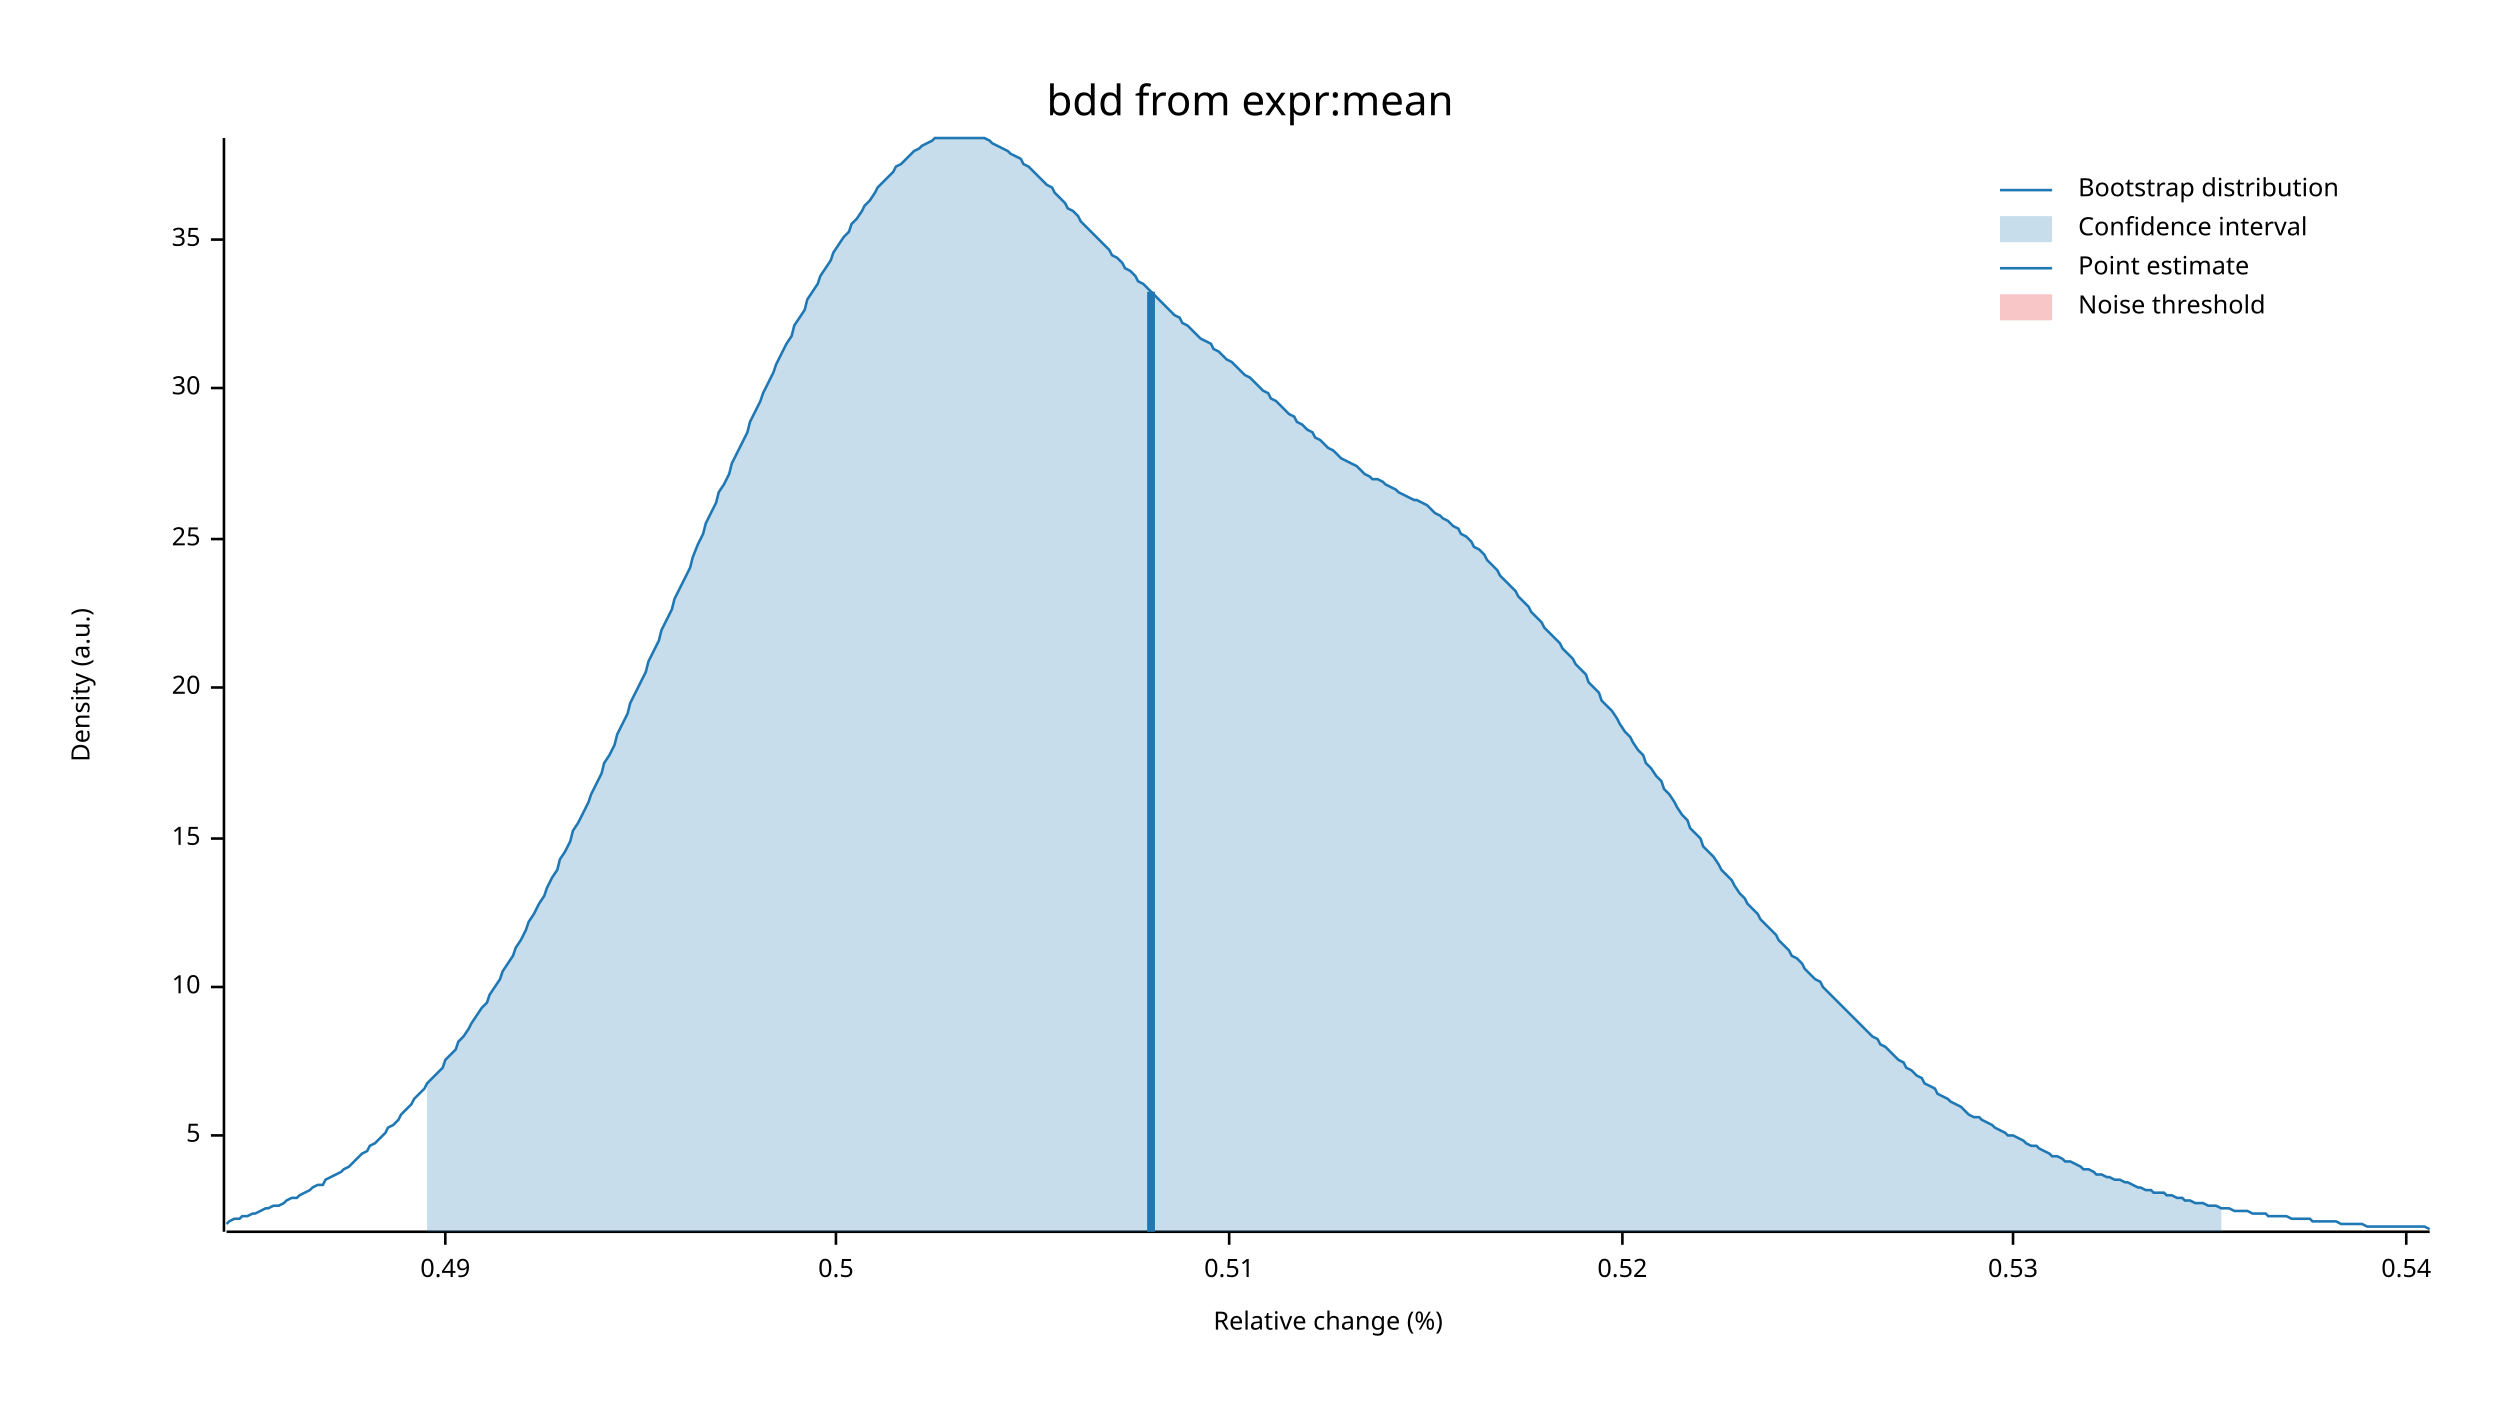
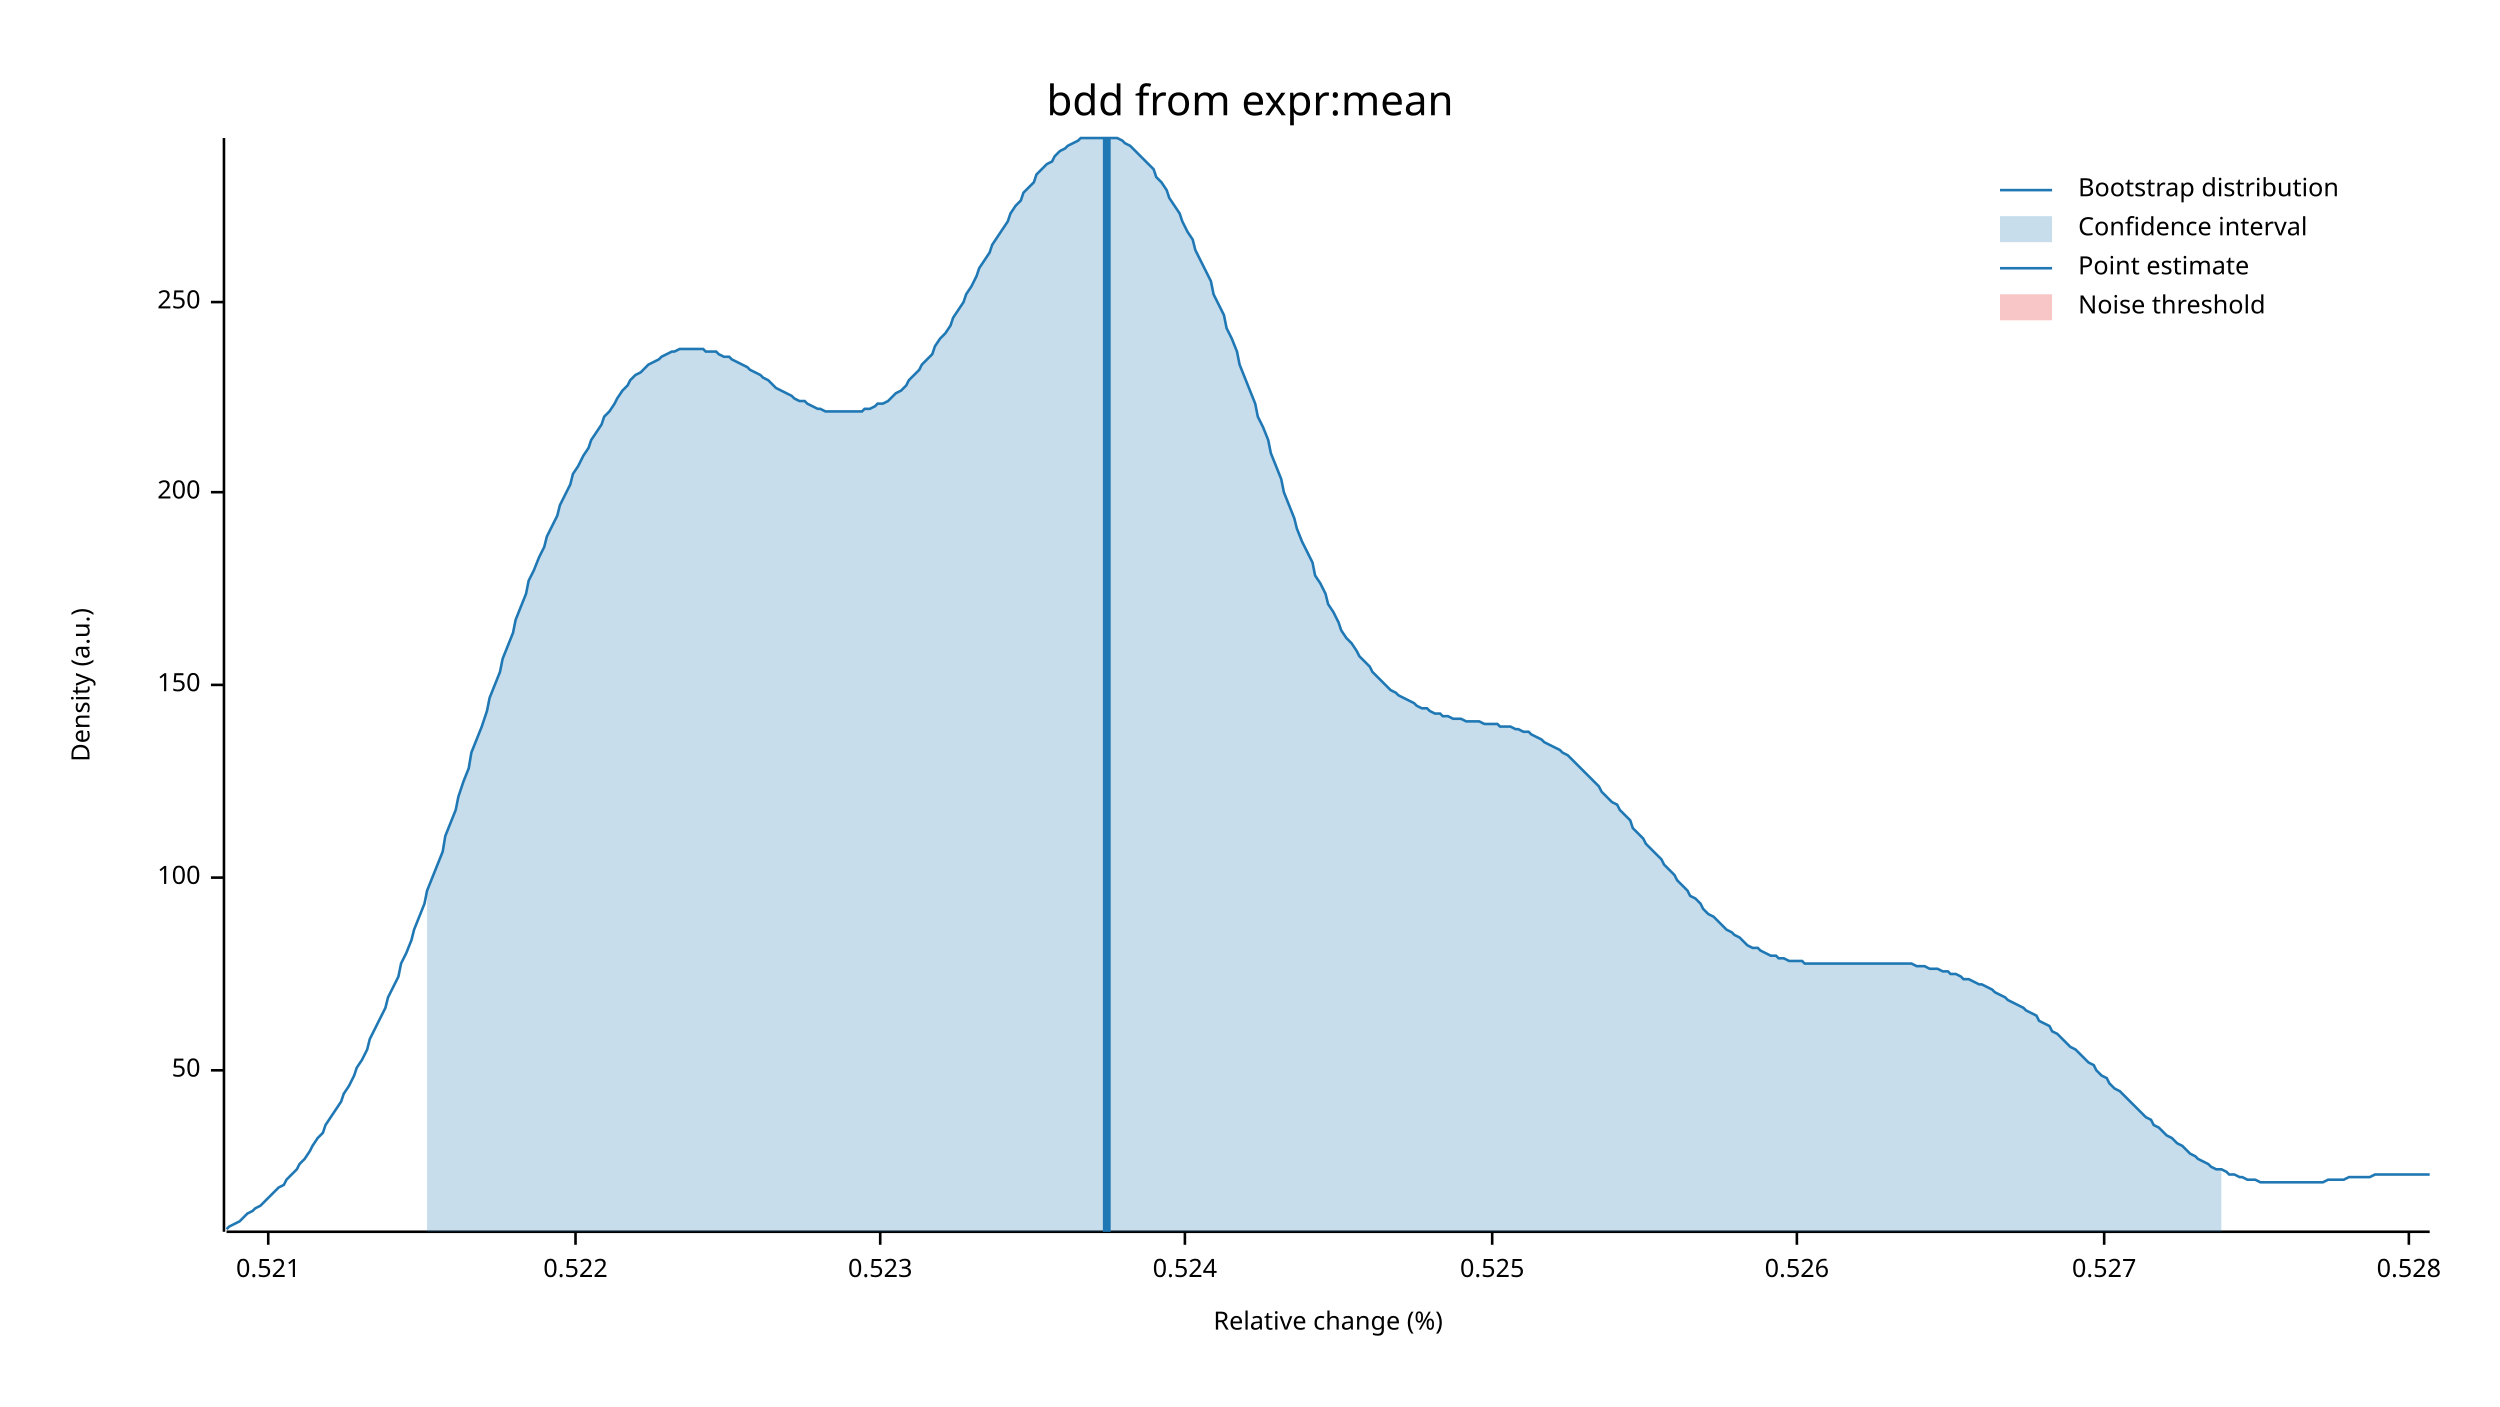
<svg xmlns="http://www.w3.org/2000/svg" width="960" height="540" viewBox="0 0 960 540">
  <text x="480" y="32" dy="0.76em" text-anchor="middle" font-family="sans-serif" font-size="16.129" opacity="1" fill="#000000">
bdd from expr:mean
</text>
  <text x="27" y="263" dy="0.76em" text-anchor="middle" font-family="sans-serif" font-size="9.677" opacity="1" fill="#000000" transform="rotate(270, 27, 263)">
Density (a.u.)
</text>
  <text x="510" y="513" dy="-0.5ex" text-anchor="middle" font-family="sans-serif" font-size="9.677" opacity="1" fill="#000000">
Relative change (%)
</text>
  <polyline fill="none" opacity="1" stroke="#000000" stroke-width="1" points="86,53 86,473 " />
-   <text x="77" y="436" dy="0.5ex" text-anchor="end" font-family="sans-serif" font-size="9.677" opacity="1" fill="#000000">
- 5
+   <text x="77" y="411" dy="0.5ex" text-anchor="end" font-family="sans-serif" font-size="9.677" opacity="1" fill="#000000">
+ 50
</text>
-   <polyline fill="none" opacity="1" stroke="#000000" stroke-width="1" points="81,436 86,436 " />
-   <text x="77" y="379" dy="0.5ex" text-anchor="end" font-family="sans-serif" font-size="9.677" opacity="1" fill="#000000">
- 10
+   <polyline fill="none" opacity="1" stroke="#000000" stroke-width="1" points="81,411 86,411 " />
+   <text x="77" y="337" dy="0.5ex" text-anchor="end" font-family="sans-serif" font-size="9.677" opacity="1" fill="#000000">
+ 100
</text>
-   <polyline fill="none" opacity="1" stroke="#000000" stroke-width="1" points="81,379 86,379 " />
-   <text x="77" y="322" dy="0.5ex" text-anchor="end" font-family="sans-serif" font-size="9.677" opacity="1" fill="#000000">
- 15
+   <polyline fill="none" opacity="1" stroke="#000000" stroke-width="1" points="81,337 86,337 " />
+   <text x="77" y="263" dy="0.5ex" text-anchor="end" font-family="sans-serif" font-size="9.677" opacity="1" fill="#000000">
+ 150
</text>
-   <polyline fill="none" opacity="1" stroke="#000000" stroke-width="1" points="81,322 86,322 " />
-   <text x="77" y="264" dy="0.5ex" text-anchor="end" font-family="sans-serif" font-size="9.677" opacity="1" fill="#000000">
- 20
+   <polyline fill="none" opacity="1" stroke="#000000" stroke-width="1" points="81,263 86,263 " />
+   <text x="77" y="189" dy="0.5ex" text-anchor="end" font-family="sans-serif" font-size="9.677" opacity="1" fill="#000000">
+ 200
</text>
-   <polyline fill="none" opacity="1" stroke="#000000" stroke-width="1" points="81,264 86,264 " />
-   <text x="77" y="207" dy="0.5ex" text-anchor="end" font-family="sans-serif" font-size="9.677" opacity="1" fill="#000000">
- 25
+   <polyline fill="none" opacity="1" stroke="#000000" stroke-width="1" points="81,189 86,189 " />
+   <text x="77" y="116" dy="0.5ex" text-anchor="end" font-family="sans-serif" font-size="9.677" opacity="1" fill="#000000">
+ 250
</text>
-   <polyline fill="none" opacity="1" stroke="#000000" stroke-width="1" points="81,207 86,207 " />
-   <text x="77" y="149" dy="0.5ex" text-anchor="end" font-family="sans-serif" font-size="9.677" opacity="1" fill="#000000">
- 30
+   <polyline fill="none" opacity="1" stroke="#000000" stroke-width="1" points="81,116 86,116 " />
+   <polyline fill="none" opacity="1" stroke="#000000" stroke-width="1" points="87,473 933,473 " />
+   <text x="103" y="483" dy="0.76em" text-anchor="middle" font-family="sans-serif" font-size="9.677" opacity="1" fill="#000000">
+ 0.521
</text>
-   <polyline fill="none" opacity="1" stroke="#000000" stroke-width="1" points="81,149 86,149 " />
-   <text x="77" y="92" dy="0.5ex" text-anchor="end" font-family="sans-serif" font-size="9.677" opacity="1" fill="#000000">
- 35
+   <polyline fill="none" opacity="1" stroke="#000000" stroke-width="1" points="103,473 103,478 " />
+   <text x="221" y="483" dy="0.76em" text-anchor="middle" font-family="sans-serif" font-size="9.677" opacity="1" fill="#000000">
+ 0.522
</text>
-   <polyline fill="none" opacity="1" stroke="#000000" stroke-width="1" points="81,92 86,92 " />
-   <polyline fill="none" opacity="1" stroke="#000000" stroke-width="1" points="87,473 933,473 " />
-   <text x="171" y="483" dy="0.76em" text-anchor="middle" font-family="sans-serif" font-size="9.677" opacity="1" fill="#000000">
- 0.49
+   <polyline fill="none" opacity="1" stroke="#000000" stroke-width="1" points="221,473 221,478 " />
+   <text x="338" y="483" dy="0.76em" text-anchor="middle" font-family="sans-serif" font-size="9.677" opacity="1" fill="#000000">
+ 0.523
</text>
-   <polyline fill="none" opacity="1" stroke="#000000" stroke-width="1" points="171,473 171,478 " />
-   <text x="321" y="483" dy="0.76em" text-anchor="middle" font-family="sans-serif" font-size="9.677" opacity="1" fill="#000000">
- 0.5
+   <polyline fill="none" opacity="1" stroke="#000000" stroke-width="1" points="338,473 338,478 " />
+   <text x="455" y="483" dy="0.76em" text-anchor="middle" font-family="sans-serif" font-size="9.677" opacity="1" fill="#000000">
+ 0.524
</text>
-   <polyline fill="none" opacity="1" stroke="#000000" stroke-width="1" points="321,473 321,478 " />
-   <text x="472" y="483" dy="0.76em" text-anchor="middle" font-family="sans-serif" font-size="9.677" opacity="1" fill="#000000">
- 0.51
+   <polyline fill="none" opacity="1" stroke="#000000" stroke-width="1" points="455,473 455,478 " />
+   <text x="573" y="483" dy="0.76em" text-anchor="middle" font-family="sans-serif" font-size="9.677" opacity="1" fill="#000000">
+ 0.525
</text>
-   <polyline fill="none" opacity="1" stroke="#000000" stroke-width="1" points="472,473 472,478 " />
-   <text x="623" y="483" dy="0.76em" text-anchor="middle" font-family="sans-serif" font-size="9.677" opacity="1" fill="#000000">
- 0.52
+   <polyline fill="none" opacity="1" stroke="#000000" stroke-width="1" points="573,473 573,478 " />
+   <text x="690" y="483" dy="0.76em" text-anchor="middle" font-family="sans-serif" font-size="9.677" opacity="1" fill="#000000">
+ 0.526
</text>
-   <polyline fill="none" opacity="1" stroke="#000000" stroke-width="1" points="623,473 623,478 " />
-   <text x="773" y="483" dy="0.76em" text-anchor="middle" font-family="sans-serif" font-size="9.677" opacity="1" fill="#000000">
- 0.53
+   <polyline fill="none" opacity="1" stroke="#000000" stroke-width="1" points="690,473 690,478 " />
+   <text x="808" y="483" dy="0.76em" text-anchor="middle" font-family="sans-serif" font-size="9.677" opacity="1" fill="#000000">
+ 0.527
</text>
-   <polyline fill="none" opacity="1" stroke="#000000" stroke-width="1" points="773,473 773,478 " />
-   <text x="924" y="483" dy="0.76em" text-anchor="middle" font-family="sans-serif" font-size="9.677" opacity="1" fill="#000000">
- 0.54
+   <polyline fill="none" opacity="1" stroke="#000000" stroke-width="1" points="808,473 808,478 " />
+   <text x="925" y="483" dy="0.76em" text-anchor="middle" font-family="sans-serif" font-size="9.677" opacity="1" fill="#000000">
+ 0.528
</text>
-   <polyline fill="none" opacity="1" stroke="#000000" stroke-width="1" points="924,473 924,478 " />
-   <polyline fill="none" opacity="1" stroke="#1F78B4" stroke-width="1" points="87,470 88,469 90,468 92,468 93,467 95,467 97,466 98,466 100,465 102,464 103,464 105,463 107,463 109,462 110,461 112,460 114,460 115,459 117,458 119,457 120,456 122,455 124,455 125,453 127,452 129,451 131,450 132,449 134,448 136,446 137,445 139,443 141,442 142,440 144,439 146,437 148,435 149,433 151,432 153,430 154,428 156,426 158,424 159,422 161,420 163,418 164,416 166,414 168,412 170,410 171,407 173,405 175,403 176,400 178,398 180,395 181,393 183,390 185,387 187,385 188,382 190,379 192,376 193,373 195,370 197,367 198,364 200,361 202,357 203,354 205,351 207,347 209,344 210,341 212,337 214,334 215,330 217,327 219,323 220,319 222,316 224,312 226,308 227,305 229,301 231,297 232,293 234,290 236,286 237,282 239,278 241,274 242,270 244,266 246,262 248,258 249,254 251,250 253,246 254,242 256,238 258,234 259,230 261,226 263,222 265,218 266,214 268,209 270,205 271,201 273,197 275,193 276,189 278,186 280,182 281,178 283,174 285,170 287,166 288,162 290,158 292,154 293,151 295,147 297,143 298,140 300,136 302,132 304,129 305,125 307,122 309,119 310,115 312,112 314,109 315,106 317,103 319,100 320,97 322,94 324,91 326,89 327,86 329,84 331,81 332,79 334,77 336,74 337,72 339,70 341,68 343,66 344,64 346,63 348,61 349,60 351,58 353,57 354,56 356,55 358,54 359,53 361,53 363,53 365,53 366,53 368,53 370,53 371,53 373,53 375,53 376,53 378,53 380,54 381,55 383,56 385,57 387,58 388,59 390,60 392,61 393,63 395,64 397,66 398,67 400,69 402,71 404,72 405,74 407,76 409,78 410,80 412,81 414,83 415,85 417,87 419,89 420,90 422,92 424,94 426,96 427,98 429,99 431,101 432,103 434,104 436,106 437,108 439,109 441,111 443,113 444,114 446,116 448,118 449,119 451,121 453,122 454,124 456,125 458,127 459,128 461,130 463,131 465,132 466,134 468,135 470,137 471,138 473,139 475,141 476,142 478,144 480,145 482,147 483,148 485,150 487,151 488,153 490,154 492,156 493,157 495,159 497,160 498,162 500,163 502,165 504,166 505,168 507,169 509,171 510,172 512,173 514,175 515,176 517,177 519,178 521,179 522,180 524,182 526,183 527,184 529,184 531,185 532,186 534,187 536,188 537,189 539,190 541,191 543,192 544,192 546,193 548,194 549,195 551,197 553,198 554,199 556,200 558,202 560,203 561,205 563,206 565,208 566,210 568,211 570,213 571,215 573,217 575,219 576,221 578,223 580,225 582,227 583,229 585,231 587,233 588,235 590,237 592,239 593,241 595,243 597,245 599,247 600,249 602,251 604,253 605,255 607,257 609,259 610,262 612,264 614,266 615,269 617,271 619,273 621,276 622,278 624,281 626,283 627,285 629,288 631,290 632,293 634,295 636,298 638,300 639,303 641,305 643,308 644,310 646,313 648,315 649,318 651,320 653,322 654,325 656,327 658,329 660,332 661,334 663,336 665,338 666,340 668,343 670,345 671,347 673,349 675,351 676,353 678,355 680,357 682,359 683,361 685,363 687,365 688,367 690,368 692,370 693,372 695,374 697,376 699,377 700,379 702,381 704,383 705,384 707,386 709,388 710,389 712,391 714,393 715,394 717,396 719,398 721,399 722,401 724,402 726,404 727,405 729,407 731,408 732,410 734,411 736,413 738,414 739,416 741,417 743,418 744,420 746,421 748,422 749,423 751,424 753,425 754,426 756,428 758,429 760,429 761,430 763,431 765,432 766,433 768,434 770,435 771,436 773,436 775,437 777,438 778,439 780,440 782,440 783,441 785,442 787,443 788,444 790,444 792,445 793,446 795,446 797,447 799,448 800,449 802,449 804,450 805,451 807,451 809,452 810,452 812,453 814,453 816,454 817,454 819,455 821,456 822,456 824,457 826,457 827,458 829,458 831,458 832,459 834,459 836,460 838,460 839,461 841,461 843,462 844,462 846,462 848,463 849,463 851,463 853,464 855,464 856,464 858,465 860,465 861,465 863,465 865,466 866,466 868,466 870,466 871,467 873,467 875,467 877,467 878,467 880,468 882,468 883,468 885,468 887,468 888,469 890,469 892,469 894,469 895,469 897,469 899,470 900,470 902,470 904,470 905,470 907,470 909,471 910,471 912,471 914,471 916,471 917,471 919,471 921,471 922,471 924,471 926,471 927,471 929,471 931,471 933,472 " />
-   <polygon opacity="0.25" fill="#1F78B4" points="164,416 166,414 168,412 170,410 171,407 173,405 175,403 176,400 178,398 180,395 181,393 183,390 185,387 187,385 188,382 190,379 192,376 193,373 195,370 197,367 198,364 200,361 202,357 203,354 205,351 207,347 209,344 210,341 212,337 214,334 215,330 217,327 219,323 220,319 222,316 224,312 226,308 227,305 229,301 231,297 232,293 234,290 236,286 237,282 239,278 241,274 242,270 244,266 246,262 248,258 249,254 251,250 253,246 254,242 256,238 258,234 259,230 261,226 263,222 265,218 266,214 268,209 270,205 271,201 273,197 275,193 276,189 278,186 280,182 281,178 283,174 285,170 287,166 288,162 290,158 292,154 293,151 295,147 297,143 298,140 300,136 302,132 304,129 305,125 307,122 309,119 310,115 312,112 314,109 315,106 317,103 319,100 320,97 322,94 324,91 326,89 327,86 329,84 331,81 332,79 334,77 336,74 337,72 339,70 341,68 343,66 344,64 346,63 348,61 349,60 351,58 353,57 354,56 356,55 358,54 359,53 361,53 363,53 365,53 366,53 368,53 370,53 371,53 373,53 375,53 376,53 378,53 380,54 381,55 383,56 385,57 387,58 388,59 390,60 392,61 393,63 395,64 397,66 398,67 400,69 402,71 404,72 405,74 407,76 409,78 410,80 412,81 414,83 415,85 417,87 419,89 420,90 422,92 424,94 426,96 427,98 429,99 431,101 432,103 434,104 436,106 437,108 439,109 441,111 443,113 444,114 446,116 448,118 449,119 451,121 453,122 454,124 456,125 458,127 459,128 461,130 463,131 465,132 466,134 468,135 470,137 471,138 473,139 475,141 476,142 478,144 480,145 482,147 483,148 485,150 487,151 488,153 490,154 492,156 493,157 495,159 497,160 498,162 500,163 502,165 504,166 505,168 507,169 509,171 510,172 512,173 514,175 515,176 517,177 519,178 521,179 522,180 524,182 526,183 527,184 529,184 531,185 532,186 534,187 536,188 537,189 539,190 541,191 543,192 544,192 546,193 548,194 549,195 551,197 553,198 554,199 556,200 558,202 560,203 561,205 563,206 565,208 566,210 568,211 570,213 571,215 573,217 575,219 576,221 578,223 580,225 582,227 583,229 585,231 587,233 588,235 590,237 592,239 593,241 595,243 597,245 599,247 600,249 602,251 604,253 605,255 607,257 609,259 610,262 612,264 614,266 615,269 617,271 619,273 621,276 622,278 624,281 626,283 627,285 629,288 631,290 632,293 634,295 636,298 638,300 639,303 641,305 643,308 644,310 646,313 648,315 649,318 651,320 653,322 654,325 656,327 658,329 660,332 661,334 663,336 665,338 666,340 668,343 670,345 671,347 673,349 675,351 676,353 678,355 680,357 682,359 683,361 685,363 687,365 688,367 690,368 692,370 693,372 695,374 697,376 699,377 700,379 702,381 704,383 705,384 707,386 709,388 710,389 712,391 714,393 715,394 717,396 719,398 721,399 722,401 724,402 726,404 727,405 729,407 731,408 732,410 734,411 736,413 738,414 739,416 741,417 743,418 744,420 746,421 748,422 749,423 751,424 753,425 754,426 756,428 758,429 760,429 761,430 763,431 765,432 766,433 768,434 770,435 771,436 773,436 775,437 777,438 778,439 780,440 782,440 783,441 785,442 787,443 788,444 790,444 792,445 793,446 795,446 797,447 799,448 800,449 802,449 804,450 805,451 807,451 809,452 810,452 812,453 814,453 816,454 817,454 819,455 821,456 822,456 824,457 826,457 827,458 829,458 831,458 832,459 834,459 836,460 838,460 839,461 841,461 843,462 844,462 846,462 848,463 849,463 851,463 853,464 853,473 164,473 " />
-   <polyline fill="none" opacity="1" stroke="#1F78B4" stroke-width="3" points="442,473 442,112 " />
+   <polyline fill="none" opacity="1" stroke="#000000" stroke-width="1" points="925,473 925,478 " />
+   <polyline fill="none" opacity="1" stroke="#1F78B4" stroke-width="1" points="87,472 88,471 90,470 92,469 93,468 95,466 97,465 98,464 100,463 102,461 103,460 105,458 107,456 109,455 110,453 112,451 114,449 115,447 117,445 119,442 120,440 122,437 124,435 125,432 127,429 129,426 131,423 132,420 134,417 136,413 137,410 139,407 141,403 142,399 144,395 146,391 148,387 149,383 151,379 153,375 154,370 156,366 158,361 159,357 161,352 163,347 164,342 166,337 168,332 170,327 171,321 173,316 175,311 176,306 178,300 180,295 181,289 183,284 185,279 187,273 188,268 190,263 192,258 193,253 195,248 197,243 198,238 200,233 202,228 203,223 205,219 207,214 209,210 210,206 212,202 214,198 215,194 217,190 219,186 220,182 222,179 224,175 226,172 227,169 229,166 231,163 232,160 234,158 236,155 237,153 239,150 241,148 242,146 244,144 246,143 248,141 249,140 251,139 253,138 254,137 256,136 258,135 259,135 261,134 263,134 265,134 266,134 268,134 270,134 271,135 273,135 275,135 276,136 278,137 280,137 281,138 283,139 285,140 287,141 288,142 290,143 292,144 293,145 295,146 297,148 298,149 300,150 302,151 304,152 305,153 307,154 309,154 310,155 312,156 314,157 315,157 317,158 319,158 320,158 322,158 324,158 326,158 327,158 329,158 331,158 332,157 334,157 336,156 337,155 339,155 341,154 343,152 344,151 346,150 348,148 349,146 351,144 353,142 354,140 356,138 358,136 359,133 361,130 363,128 365,125 366,122 368,119 370,116 371,113 373,110 375,106 376,103 378,100 380,97 381,94 383,91 385,88 387,85 388,82 390,79 392,77 393,74 395,72 397,70 398,67 400,65 402,63 404,62 405,60 407,58 409,57 410,56 412,55 414,54 415,53 417,53 419,53 420,53 422,53 424,53 426,53 427,53 429,53 431,54 432,55 434,56 436,58 437,59 439,61 441,63 443,65 444,68 446,70 448,73 449,76 451,79 453,82 454,85 456,89 458,92 459,96 461,100 463,104 465,108 466,113 468,117 470,121 471,126 473,130 475,135 476,140 478,145 480,150 482,155 483,160 485,164 487,169 488,174 490,179 492,184 493,189 495,194 497,199 498,203 500,208 502,212 504,216 505,221 507,224 509,228 510,232 512,235 514,239 515,242 517,245 519,247 521,250 522,252 524,254 526,256 527,258 529,260 531,262 532,263 534,265 536,266 537,267 539,268 541,269 543,270 544,271 546,272 548,272 549,273 551,274 553,274 554,275 556,275 558,276 560,276 561,276 563,277 565,277 566,277 568,277 570,278 571,278 573,278 575,278 576,279 578,279 580,279 582,280 583,280 585,281 587,281 588,282 590,283 592,284 593,285 595,286 597,287 599,288 600,289 602,290 604,292 605,293 607,295 609,297 610,298 612,300 614,302 615,304 617,306 619,308 621,309 622,311 624,313 626,315 627,318 629,320 631,322 632,324 634,326 636,328 638,330 639,332 641,334 643,336 644,338 646,340 648,342 649,344 651,345 653,347 654,349 656,351 658,352 660,354 661,355 663,357 665,358 666,359 668,360 670,362 671,363 673,364 675,364 676,365 678,366 680,367 682,367 683,368 685,368 687,369 688,369 690,369 692,369 693,370 695,370 697,370 699,370 700,370 702,370 704,370 705,370 707,370 709,370 710,370 712,370 714,370 715,370 717,370 719,370 721,370 722,370 724,370 726,370 727,370 729,370 731,370 732,370 734,370 736,371 738,371 739,371 741,372 743,372 744,372 746,373 748,373 749,374 751,374 753,375 754,376 756,376 758,377 760,378 761,378 763,379 765,380 766,381 768,382 770,383 771,384 773,385 775,386 777,387 778,388 780,389 782,390 783,392 785,393 787,394 788,396 790,397 792,399 793,400 795,402 797,403 799,405 800,406 802,408 804,409 805,411 807,413 809,414 810,416 812,418 814,419 816,421 817,422 819,424 821,426 822,427 824,429 826,430 827,432 829,433 831,435 832,436 834,437 836,439 838,440 839,441 841,443 843,444 844,445 846,446 848,447 849,448 851,449 853,449 855,450 856,451 858,451 860,452 861,452 863,453 865,453 866,453 868,454 870,454 871,454 873,454 875,454 877,454 878,454 880,454 882,454 883,454 885,454 887,454 888,454 890,454 892,454 894,453 895,453 897,453 899,453 900,453 902,452 904,452 905,452 907,452 909,452 910,452 912,451 914,451 916,451 917,451 919,451 921,451 922,451 924,451 926,451 927,451 929,451 931,451 933,451 " />
+   <polygon opacity="0.25" fill="#1F78B4" points="164,342 166,337 168,332 170,327 171,321 173,316 175,311 176,306 178,300 180,295 181,289 183,284 185,279 187,273 188,268 190,263 192,258 193,253 195,248 197,243 198,238 200,233 202,228 203,223 205,219 207,214 209,210 210,206 212,202 214,198 215,194 217,190 219,186 220,182 222,179 224,175 226,172 227,169 229,166 231,163 232,160 234,158 236,155 237,153 239,150 241,148 242,146 244,144 246,143 248,141 249,140 251,139 253,138 254,137 256,136 258,135 259,135 261,134 263,134 265,134 266,134 268,134 270,134 271,135 273,135 275,135 276,136 278,137 280,137 281,138 283,139 285,140 287,141 288,142 290,143 292,144 293,145 295,146 297,148 298,149 300,150 302,151 304,152 305,153 307,154 309,154 310,155 312,156 314,157 315,157 317,158 319,158 320,158 322,158 324,158 326,158 327,158 329,158 331,158 332,157 334,157 336,156 337,155 339,155 341,154 343,152 344,151 346,150 348,148 349,146 351,144 353,142 354,140 356,138 358,136 359,133 361,130 363,128 365,125 366,122 368,119 370,116 371,113 373,110 375,106 376,103 378,100 380,97 381,94 383,91 385,88 387,85 388,82 390,79 392,77 393,74 395,72 397,70 398,67 400,65 402,63 404,62 405,60 407,58 409,57 410,56 412,55 414,54 415,53 417,53 419,53 420,53 422,53 424,53 426,53 427,53 429,53 431,54 432,55 434,56 436,58 437,59 439,61 441,63 443,65 444,68 446,70 448,73 449,76 451,79 453,82 454,85 456,89 458,92 459,96 461,100 463,104 465,108 466,113 468,117 470,121 471,126 473,130 475,135 476,140 478,145 480,150 482,155 483,160 485,164 487,169 488,174 490,179 492,184 493,189 495,194 497,199 498,203 500,208 502,212 504,216 505,221 507,224 509,228 510,232 512,235 514,239 515,242 517,245 519,247 521,250 522,252 524,254 526,256 527,258 529,260 531,262 532,263 534,265 536,266 537,267 539,268 541,269 543,270 544,271 546,272 548,272 549,273 551,274 553,274 554,275 556,275 558,276 560,276 561,276 563,277 565,277 566,277 568,277 570,278 571,278 573,278 575,278 576,279 578,279 580,279 582,280 583,280 585,281 587,281 588,282 590,283 592,284 593,285 595,286 597,287 599,288 600,289 602,290 604,292 605,293 607,295 609,297 610,298 612,300 614,302 615,304 617,306 619,308 621,309 622,311 624,313 626,315 627,318 629,320 631,322 632,324 634,326 636,328 638,330 639,332 641,334 643,336 644,338 646,340 648,342 649,344 651,345 653,347 654,349 656,351 658,352 660,354 661,355 663,357 665,358 666,359 668,360 670,362 671,363 673,364 675,364 676,365 678,366 680,367 682,367 683,368 685,368 687,369 688,369 690,369 692,369 693,370 695,370 697,370 699,370 700,370 702,370 704,370 705,370 707,370 709,370 710,370 712,370 714,370 715,370 717,370 719,370 721,370 722,370 724,370 726,370 727,370 729,370 731,370 732,370 734,370 736,371 738,371 739,371 741,372 743,372 744,372 746,373 748,373 749,374 751,374 753,375 754,376 756,376 758,377 760,378 761,378 763,379 765,380 766,381 768,382 770,383 771,384 773,385 775,386 777,387 778,388 780,389 782,390 783,392 785,393 787,394 788,396 790,397 792,399 793,400 795,402 797,403 799,405 800,406 802,408 804,409 805,411 807,413 809,414 810,416 812,418 814,419 816,421 817,422 819,424 821,426 822,427 824,429 826,430 827,432 829,433 831,435 832,436 834,437 836,439 838,440 839,441 841,443 843,444 844,445 846,446 848,447 849,448 851,449 853,449 853,473 164,473 " />
+   <polyline fill="none" opacity="1" stroke="#1F78B4" stroke-width="3" points="425,473 425,53 " />
  <rect x="510" y="53" width="0" height="419" opacity="0.1" fill="#E31A1C" stroke="none" />
  <text x="798" y="68" dy="0.76em" text-anchor="start" font-family="sans-serif" font-size="9.677" opacity="1" fill="#000000">
Bootstrap distribution
</text>
  <text x="798" y="83" dy="0.76em" text-anchor="start" font-family="sans-serif" font-size="9.677" opacity="1" fill="#000000">
Confidence interval
</text>
  <text x="798" y="98" dy="0.76em" text-anchor="start" font-family="sans-serif" font-size="9.677" opacity="1" fill="#000000">
Point estimate
</text>
  <text x="798" y="113" dy="0.76em" text-anchor="start" font-family="sans-serif" font-size="9.677" opacity="1" fill="#000000">
Noise threshold
</text>
  <polyline fill="none" opacity="1" stroke="#1F78B4" stroke-width="1" points="768,73 788,73 " />
  <rect x="768" y="83" width="20" height="10" opacity="0.25" fill="#1F78B4" stroke="none" />
  <polyline fill="none" opacity="1" stroke="#1F78B4" stroke-width="1" points="768,103 788,103 " />
  <rect x="768" y="113" width="20" height="10" opacity="0.25" fill="#E31A1C" stroke="none" />
</svg>
